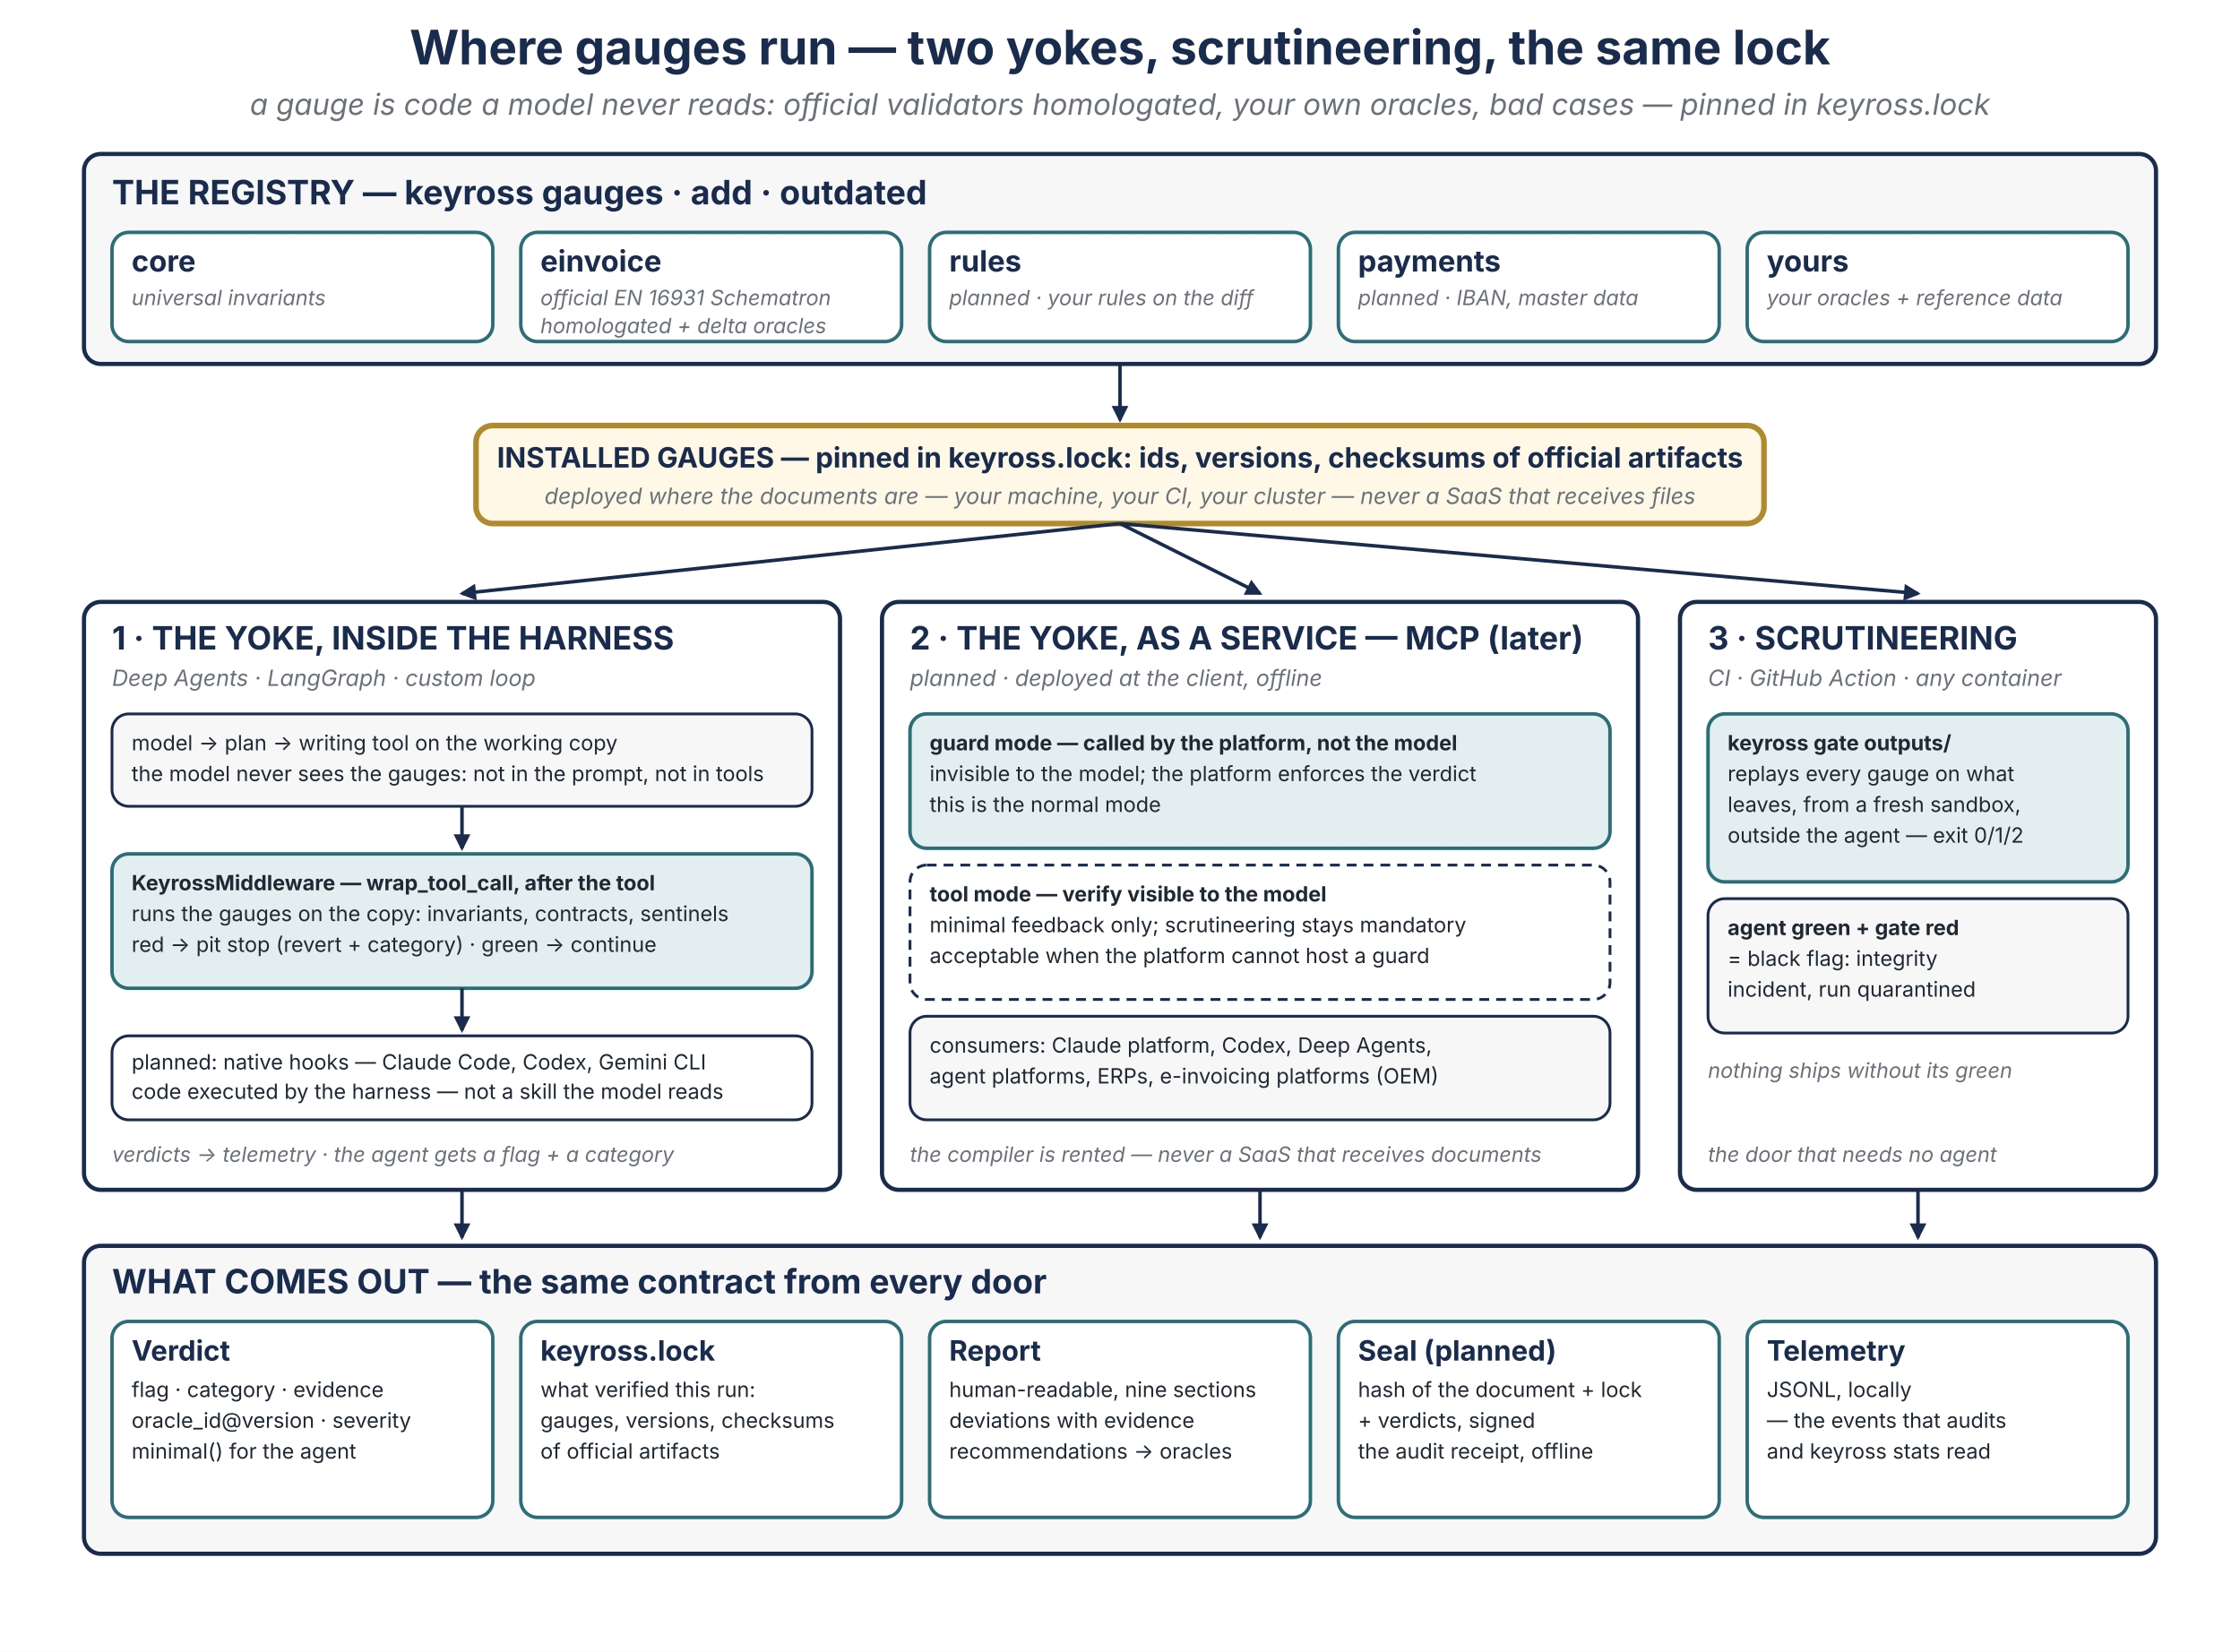
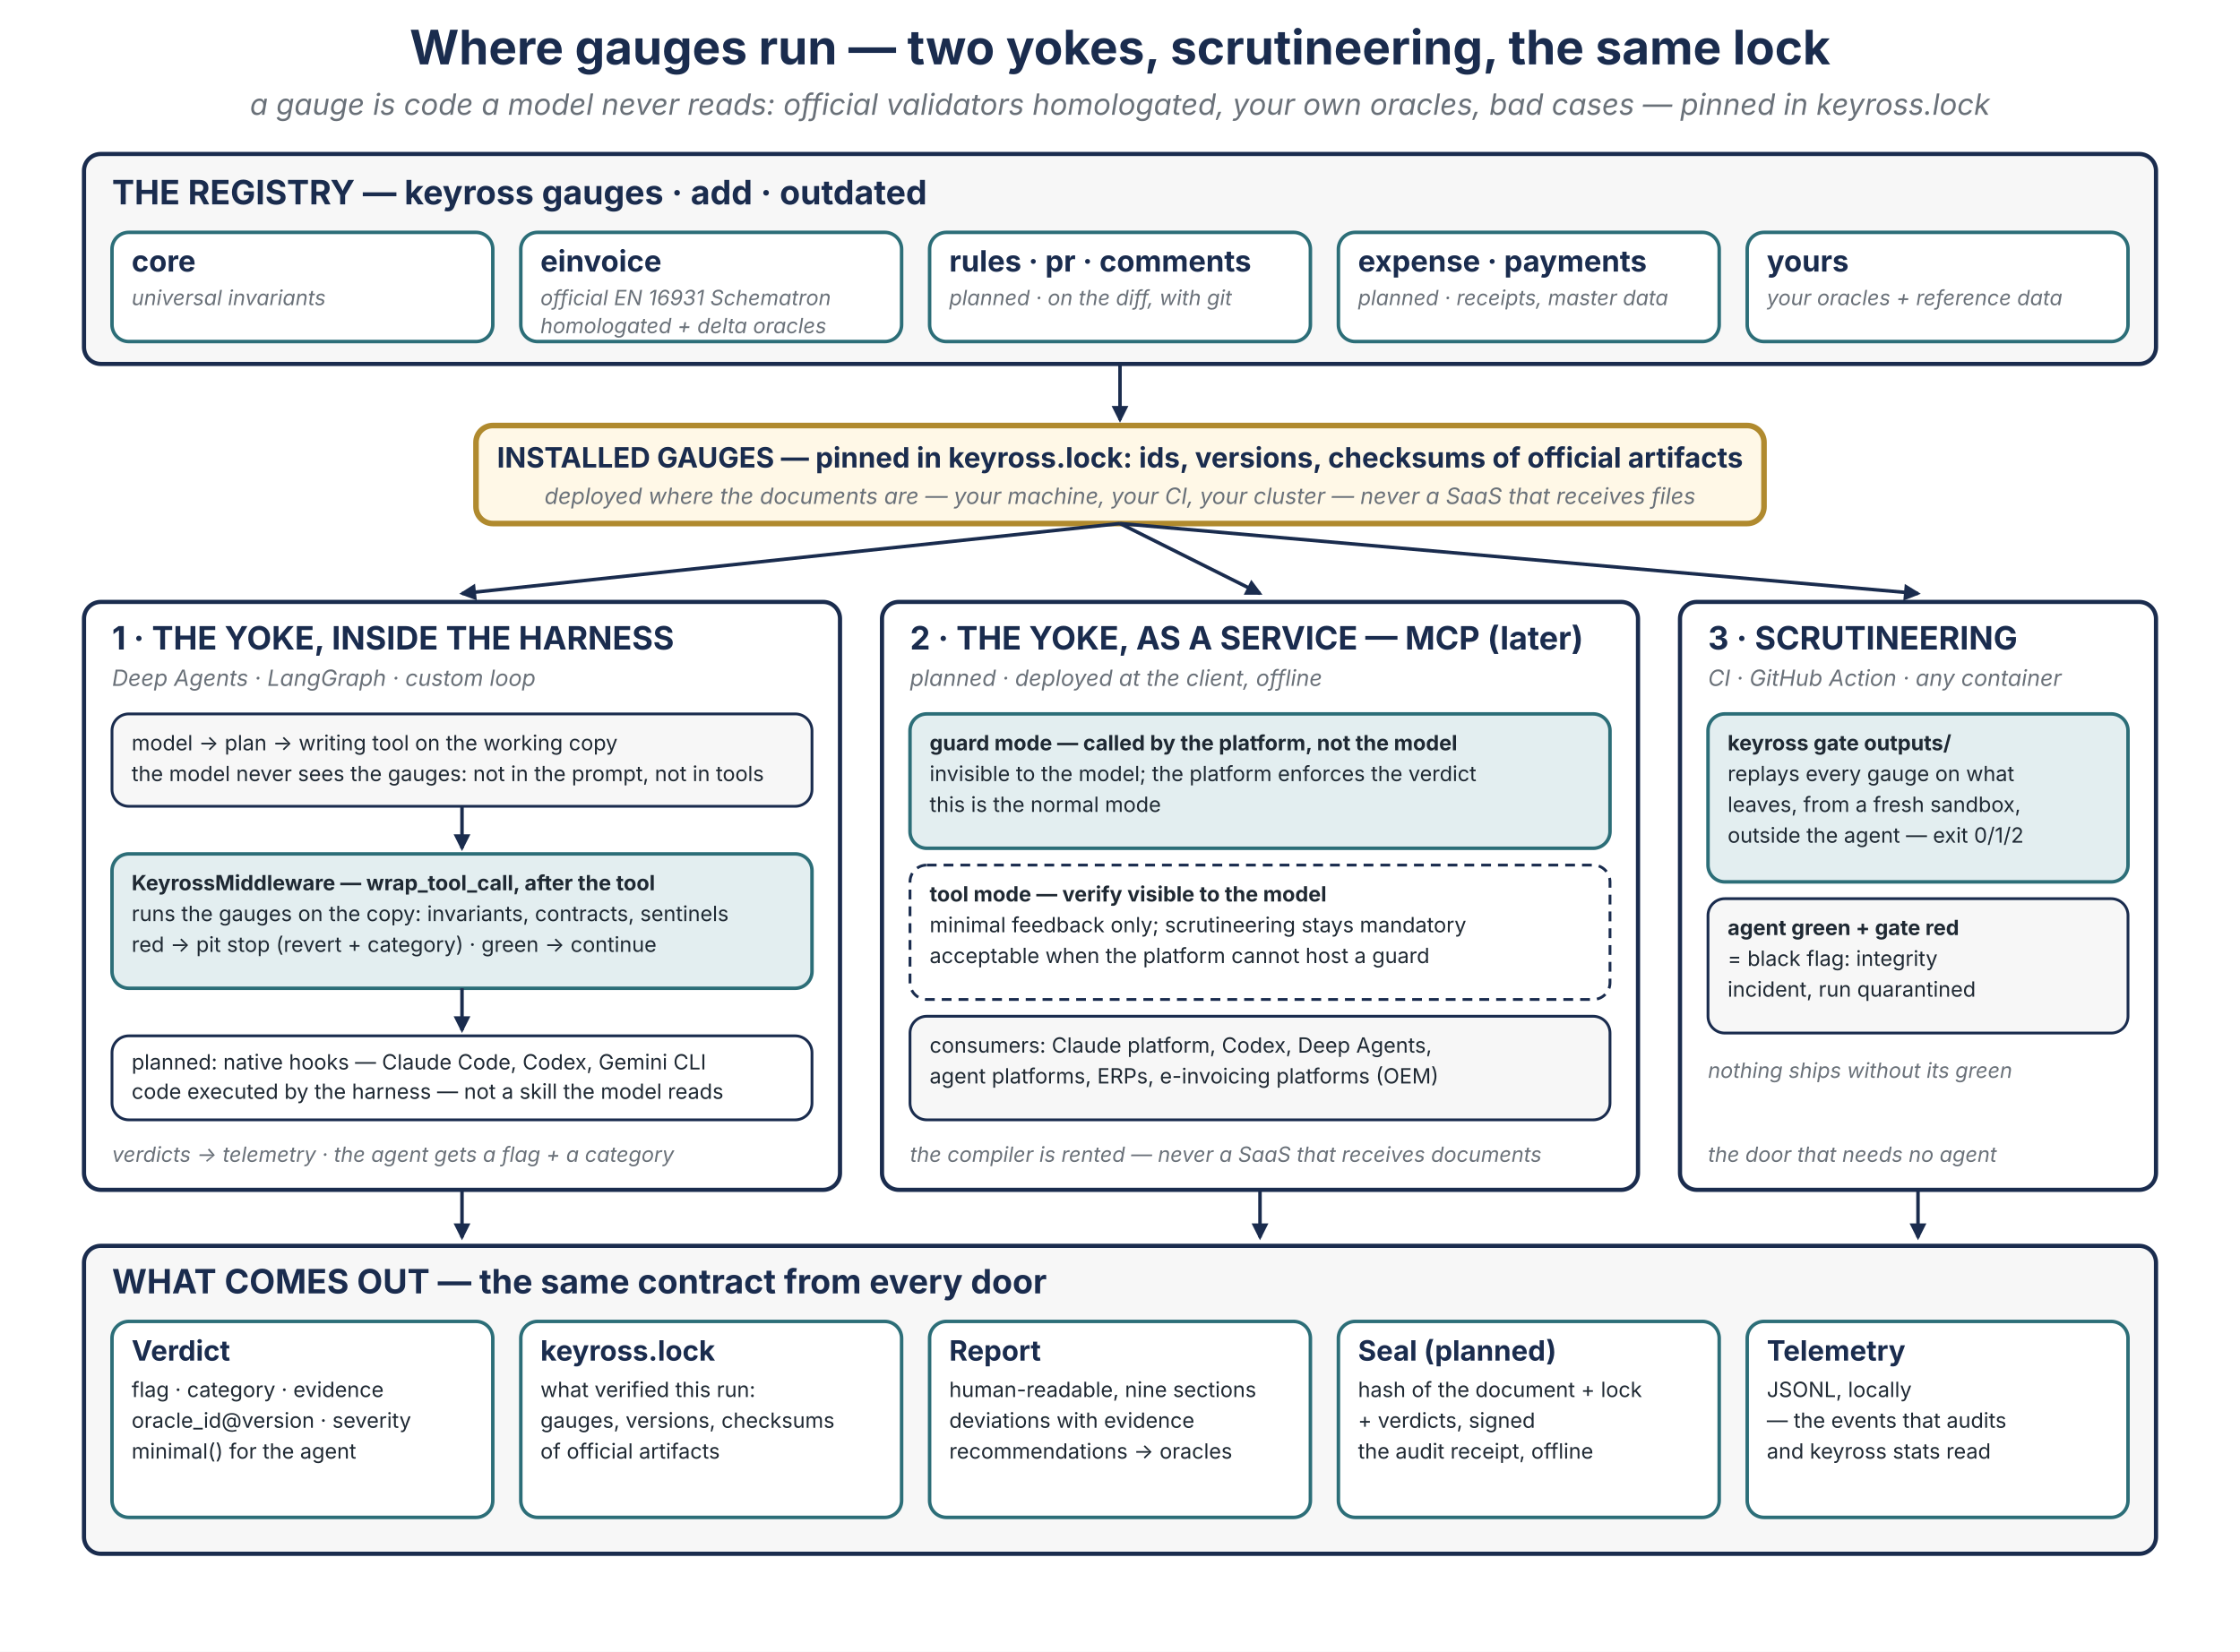
<svg xmlns="http://www.w3.org/2000/svg" width="1600" height="1180" viewBox="0 0 1600 1180" font-family="Inter, Arial, Helvetica, sans-serif">
  <defs>
    <marker id="ah" markerWidth="12" markerHeight="12" refX="10" refY="6" orient="auto" markerUnits="userSpaceOnUse">
      <path d="M0,0 L12,6 L0,12 z" fill="#1A2C4E" />
    </marker>
  </defs>
  <rect x="0" y="0" width="1600" height="1180" fill="#FFFFFF" />
  <text x="800.0" y="46" font-size="34" font-weight="700" text-anchor="middle" fill="#1A2C4E">Where gauges run — two yokes, scrutineering, the same lock</text>
  <text x="800.0" y="82" font-size="21" font-style="italic" text-anchor="middle" fill="#6A7179">a gauge is code a model never reads: official validators homologated, your own oracles, bad cases — pinned in keyross.lock</text>
  <rect x="60" y="110" width="1480" height="150" rx="12" fill="#F7F7F7" stroke="#1A2C4E" stroke-width="3" />
  <text x="80" y="146" font-size="24" font-weight="700" text-anchor="start" fill="#1A2C4E">THE REGISTRY — keyross gauges · add · outdated</text>
  <rect x="80" y="166" width="272" height="78" rx="12" fill="#FFFFFF" stroke="#2C6E78" stroke-width="2.5" />
  <text x="94" y="194" font-size="21" font-weight="700" text-anchor="start" fill="#1A2C4E">core</text>
  <text x="94" y="218" font-size="15" font-style="italic" text-anchor="start" fill="#6A7179">universal invariants</text>
  <rect x="372" y="166" width="272" height="78" rx="12" fill="#FFFFFF" stroke="#2C6E78" stroke-width="2.5" />
  <text x="386" y="194" font-size="21" font-weight="700" text-anchor="start" fill="#1A2C4E">einvoice</text>
  <text x="386" y="218" font-size="15" font-style="italic" text-anchor="start" fill="#6A7179">official EN 16931 Schematron</text>
  <text x="386" y="238" font-size="15" font-style="italic" text-anchor="start" fill="#6A7179">homologated + delta oracles</text>
  <rect x="664" y="166" width="272" height="78" rx="12" fill="#FFFFFF" stroke="#2C6E78" stroke-width="2.5" />
-   <text x="678" y="194" font-size="21" font-weight="700" text-anchor="start" fill="#1A2C4E">rules</text>
-   <text x="678" y="218" font-size="15" font-style="italic" text-anchor="start" fill="#6A7179">planned · your rules on the diff</text>
+   <text x="678" y="194" font-size="21" font-weight="700" text-anchor="start" fill="#1A2C4E">rules · pr · comments</text>
+   <text x="678" y="218" font-size="15" font-style="italic" text-anchor="start" fill="#6A7179">planned · on the diff, with git</text>
  <rect x="956" y="166" width="272" height="78" rx="12" fill="#FFFFFF" stroke="#2C6E78" stroke-width="2.5" />
-   <text x="970" y="194" font-size="21" font-weight="700" text-anchor="start" fill="#1A2C4E">payments</text>
-   <text x="970" y="218" font-size="15" font-style="italic" text-anchor="start" fill="#6A7179">planned · IBAN, master data</text>
+   <text x="970" y="194" font-size="21" font-weight="700" text-anchor="start" fill="#1A2C4E">expense · payments</text>
+   <text x="970" y="218" font-size="15" font-style="italic" text-anchor="start" fill="#6A7179">planned · receipts, master data</text>
  <rect x="1248" y="166" width="272" height="78" rx="12" fill="#FFFFFF" stroke="#2C6E78" stroke-width="2.5" />
  <text x="1262" y="194" font-size="21" font-weight="700" text-anchor="start" fill="#1A2C4E">yours</text>
  <text x="1262" y="218" font-size="15" font-style="italic" text-anchor="start" fill="#6A7179">your oracles + reference data</text>
  <line x1="800" y1="260" x2="800" y2="300" stroke="#1A2C4E" stroke-width="2.5" marker-end="url(#ah)" />
  <rect x="340" y="304" width="920" height="70" rx="12" fill="#FFF8E7" stroke="#B08A2E" stroke-width="4" />
  <text x="800" y="334" font-size="20" font-weight="700" text-anchor="middle" fill="#1A2C4E">INSTALLED GAUGES — pinned in keyross.lock: ids, versions, checksums of official artifacts</text>
  <text x="800" y="360" font-size="16" font-style="italic" text-anchor="middle" fill="#6A7179">deployed where the documents are — your machine, your CI, your cluster — never a SaaS that receives files</text>
  <line x1="800" y1="374" x2="330" y2="424" stroke="#1A2C4E" stroke-width="2.5" marker-end="url(#ah)" />
  <line x1="800" y1="374" x2="900" y2="424" stroke="#1A2C4E" stroke-width="2.5" marker-end="url(#ah)" />
  <line x1="800" y1="374" x2="1370" y2="424" stroke="#1A2C4E" stroke-width="2.5" marker-end="url(#ah)" />
  <rect x="60" y="430" width="540" height="420" rx="12" fill="#FFFFFF" stroke="#1A2C4E" stroke-width="3" />
  <text x="80" y="464" font-size="23" font-weight="700" text-anchor="start" fill="#1A2C4E">1 · THE YOKE, INSIDE THE HARNESS</text>
  <text x="80" y="490" font-size="16" font-style="italic" text-anchor="start" fill="#6A7179">Deep Agents · LangGraph · custom loop</text>
  <rect x="80" y="510" width="500" height="66" rx="12" fill="#F7F7F7" stroke="#1A2C4E" stroke-width="2" />
  <text x="94" y="536" font-size="15" text-anchor="start" fill="#1F2933">model → plan → writing tool on the working copy</text>
  <text x="94" y="558" font-size="15" text-anchor="start" fill="#1F2933">the model never sees the gauges: not in the prompt, not in tools</text>
  <line x1="330" y1="576" x2="330" y2="606" stroke="#1A2C4E" stroke-width="2.5" marker-end="url(#ah)" />
  <rect x="80" y="610" width="500" height="96" rx="12" fill="#E3EEF0" stroke="#2C6E78" stroke-width="2.5" />
  <text x="94" y="636" font-size="15" font-weight="700" text-anchor="start" fill="#1F2933">KeyrossMiddleware — wrap_tool_call, after the tool</text>
  <text x="94" y="658" font-size="15" text-anchor="start" fill="#1F2933">runs the gauges on the copy: invariants, contracts, sentinels</text>
  <text x="94" y="680" font-size="15" text-anchor="start" fill="#1F2933">red → pit stop (revert + category) · green → continue</text>
  <line x1="330" y1="706" x2="330" y2="736" stroke="#1A2C4E" stroke-width="2.5" marker-end="url(#ah)" />
  <rect x="80" y="740" width="500" height="60" rx="12" fill="#FFFFFF" stroke="#1A2C4E" stroke-width="2" />
  <text x="94" y="764" font-size="15" text-anchor="start" fill="#1F2933">planned: native hooks — Claude Code, Codex, Gemini CLI</text>
  <text x="94" y="785" font-size="15" text-anchor="start" fill="#1F2933">code executed by the harness — not a skill the model reads</text>
  <text x="80" y="830" font-size="15" font-style="italic" text-anchor="start" fill="#6A7179">verdicts → telemetry · the agent gets a flag + a category</text>
  <rect x="630" y="430" width="540" height="420" rx="12" fill="#FFFFFF" stroke="#1A2C4E" stroke-width="3" />
  <text x="650" y="464" font-size="23" font-weight="700" text-anchor="start" fill="#1A2C4E">2 · THE YOKE, AS A SERVICE — MCP (later)</text>
  <text x="650" y="490" font-size="16" font-style="italic" text-anchor="start" fill="#6A7179">planned · deployed at the client, offline</text>
  <rect x="650" y="510" width="500" height="96" rx="12" fill="#E3EEF0" stroke="#2C6E78" stroke-width="2.5" />
  <text x="664" y="536" font-size="15" font-weight="700" text-anchor="start" fill="#1F2933">guard mode — called by the platform, not the model</text>
  <text x="664" y="558" font-size="15" text-anchor="start" fill="#1F2933">invisible to the model; the platform enforces the verdict</text>
  <text x="664" y="580" font-size="15" text-anchor="start" fill="#1F2933">this is the normal mode</text>
  <rect x="650" y="618" width="500" height="96" rx="12" fill="#FFFFFF" stroke="#1A2C4E" stroke-width="2" stroke-dasharray="7,5" />
  <text x="664" y="644" font-size="15" font-weight="700" text-anchor="start" fill="#1F2933">tool mode — verify visible to the model</text>
  <text x="664" y="666" font-size="15" text-anchor="start" fill="#1F2933">minimal feedback only; scrutineering stays mandatory</text>
  <text x="664" y="688" font-size="15" text-anchor="start" fill="#1F2933">acceptable when the platform cannot host a guard</text>
  <rect x="650" y="726" width="500" height="74" rx="12" fill="#F7F7F7" stroke="#1A2C4E" stroke-width="2" />
  <text x="664" y="752" font-size="15" text-anchor="start" fill="#1F2933">consumers: Claude platform, Codex, Deep Agents,</text>
  <text x="664" y="774" font-size="15" text-anchor="start" fill="#1F2933">agent platforms, ERPs, e-invoicing platforms (OEM)</text>
  <text x="650" y="830" font-size="15" font-style="italic" text-anchor="start" fill="#6A7179">the compiler is rented — never a SaaS that receives documents</text>
  <rect x="1200" y="430" width="340" height="420" rx="12" fill="#FFFFFF" stroke="#1A2C4E" stroke-width="3" />
  <text x="1220" y="464" font-size="23" font-weight="700" text-anchor="start" fill="#1A2C4E">3 · SCRUTINEERING</text>
  <text x="1220" y="490" font-size="16" font-style="italic" text-anchor="start" fill="#6A7179">CI · GitHub Action · any container</text>
  <rect x="1220" y="510" width="300" height="120" rx="12" fill="#E3EEF0" stroke="#2C6E78" stroke-width="2.5" />
  <text x="1234" y="536" font-size="15" font-weight="700" text-anchor="start" fill="#1F2933">keyross gate outputs/</text>
  <text x="1234" y="558" font-size="15" text-anchor="start" fill="#1F2933">replays every gauge on what</text>
  <text x="1234" y="580" font-size="15" text-anchor="start" fill="#1F2933">leaves, from a fresh sandbox,</text>
  <text x="1234" y="602" font-size="15" text-anchor="start" fill="#1F2933">outside the agent — exit 0/1/2</text>
  <rect x="1220" y="642" width="300" height="96" rx="12" fill="#F7F7F7" stroke="#1A2C4E" stroke-width="2" />
  <text x="1234" y="668" font-size="15" font-weight="700" text-anchor="start" fill="#1F2933">agent green + gate red</text>
  <text x="1234" y="690" font-size="15" text-anchor="start" fill="#1F2933">= black flag: integrity</text>
  <text x="1234" y="712" font-size="15" text-anchor="start" fill="#1F2933">incident, run quarantined</text>
  <text x="1220" y="770" font-size="15" font-style="italic" text-anchor="start" fill="#6A7179">nothing ships without its green</text>
  <text x="1220" y="830" font-size="15" font-style="italic" text-anchor="start" fill="#6A7179">the door that needs no agent</text>
  <line x1="330" y1="850" x2="330" y2="884" stroke="#1A2C4E" stroke-width="2.5" marker-end="url(#ah)" />
  <line x1="900" y1="850" x2="900" y2="884" stroke="#1A2C4E" stroke-width="2.5" marker-end="url(#ah)" />
  <line x1="1370" y1="850" x2="1370" y2="884" stroke="#1A2C4E" stroke-width="2.5" marker-end="url(#ah)" />
  <rect x="60" y="890" width="1480" height="220" rx="12" fill="#F7F7F7" stroke="#1A2C4E" stroke-width="3" />
  <text x="80" y="924" font-size="24" font-weight="700" text-anchor="start" fill="#1A2C4E">WHAT COMES OUT — the same contract from every door</text>
  <rect x="80" y="944" width="272" height="140" rx="12" fill="#FFFFFF" stroke="#2C6E78" stroke-width="2.5" />
  <text x="94" y="972" font-size="20" font-weight="700" text-anchor="start" fill="#1A2C4E">Verdict</text>
  <text x="94" y="998" font-size="15" text-anchor="start" fill="#1F2933">flag · category · evidence</text>
  <text x="94" y="1020" font-size="15" text-anchor="start" fill="#1F2933">oracle_id@version · severity</text>
  <text x="94" y="1042" font-size="15" text-anchor="start" fill="#1F2933">minimal() for the agent</text>
  <rect x="372" y="944" width="272" height="140" rx="12" fill="#FFFFFF" stroke="#2C6E78" stroke-width="2.5" />
  <text x="386" y="972" font-size="20" font-weight="700" text-anchor="start" fill="#1A2C4E">keyross.lock</text>
  <text x="386" y="998" font-size="15" text-anchor="start" fill="#1F2933">what verified this run:</text>
  <text x="386" y="1020" font-size="15" text-anchor="start" fill="#1F2933">gauges, versions, checksums</text>
  <text x="386" y="1042" font-size="15" text-anchor="start" fill="#1F2933">of official artifacts</text>
  <rect x="664" y="944" width="272" height="140" rx="12" fill="#FFFFFF" stroke="#2C6E78" stroke-width="2.5" />
  <text x="678" y="972" font-size="20" font-weight="700" text-anchor="start" fill="#1A2C4E">Report</text>
  <text x="678" y="998" font-size="15" text-anchor="start" fill="#1F2933">human-readable, nine sections</text>
  <text x="678" y="1020" font-size="15" text-anchor="start" fill="#1F2933">deviations with evidence</text>
  <text x="678" y="1042" font-size="15" text-anchor="start" fill="#1F2933">recommendations → oracles</text>
  <rect x="956" y="944" width="272" height="140" rx="12" fill="#FFFFFF" stroke="#2C6E78" stroke-width="2.5" />
  <text x="970" y="972" font-size="20" font-weight="700" text-anchor="start" fill="#1A2C4E">Seal (planned)</text>
  <text x="970" y="998" font-size="15" text-anchor="start" fill="#1F2933">hash of the document + lock</text>
  <text x="970" y="1020" font-size="15" text-anchor="start" fill="#1F2933">+ verdicts, signed</text>
  <text x="970" y="1042" font-size="15" text-anchor="start" fill="#1F2933">the audit receipt, offline</text>
  <rect x="1248" y="944" width="272" height="140" rx="12" fill="#FFFFFF" stroke="#2C6E78" stroke-width="2.5" />
  <text x="1262" y="972" font-size="20" font-weight="700" text-anchor="start" fill="#1A2C4E">Telemetry</text>
  <text x="1262" y="998" font-size="15" text-anchor="start" fill="#1F2933">JSONL, locally</text>
  <text x="1262" y="1020" font-size="15" text-anchor="start" fill="#1F2933">— the events that audits</text>
  <text x="1262" y="1042" font-size="15" text-anchor="start" fill="#1F2933">and keyross stats read</text>
</svg>
